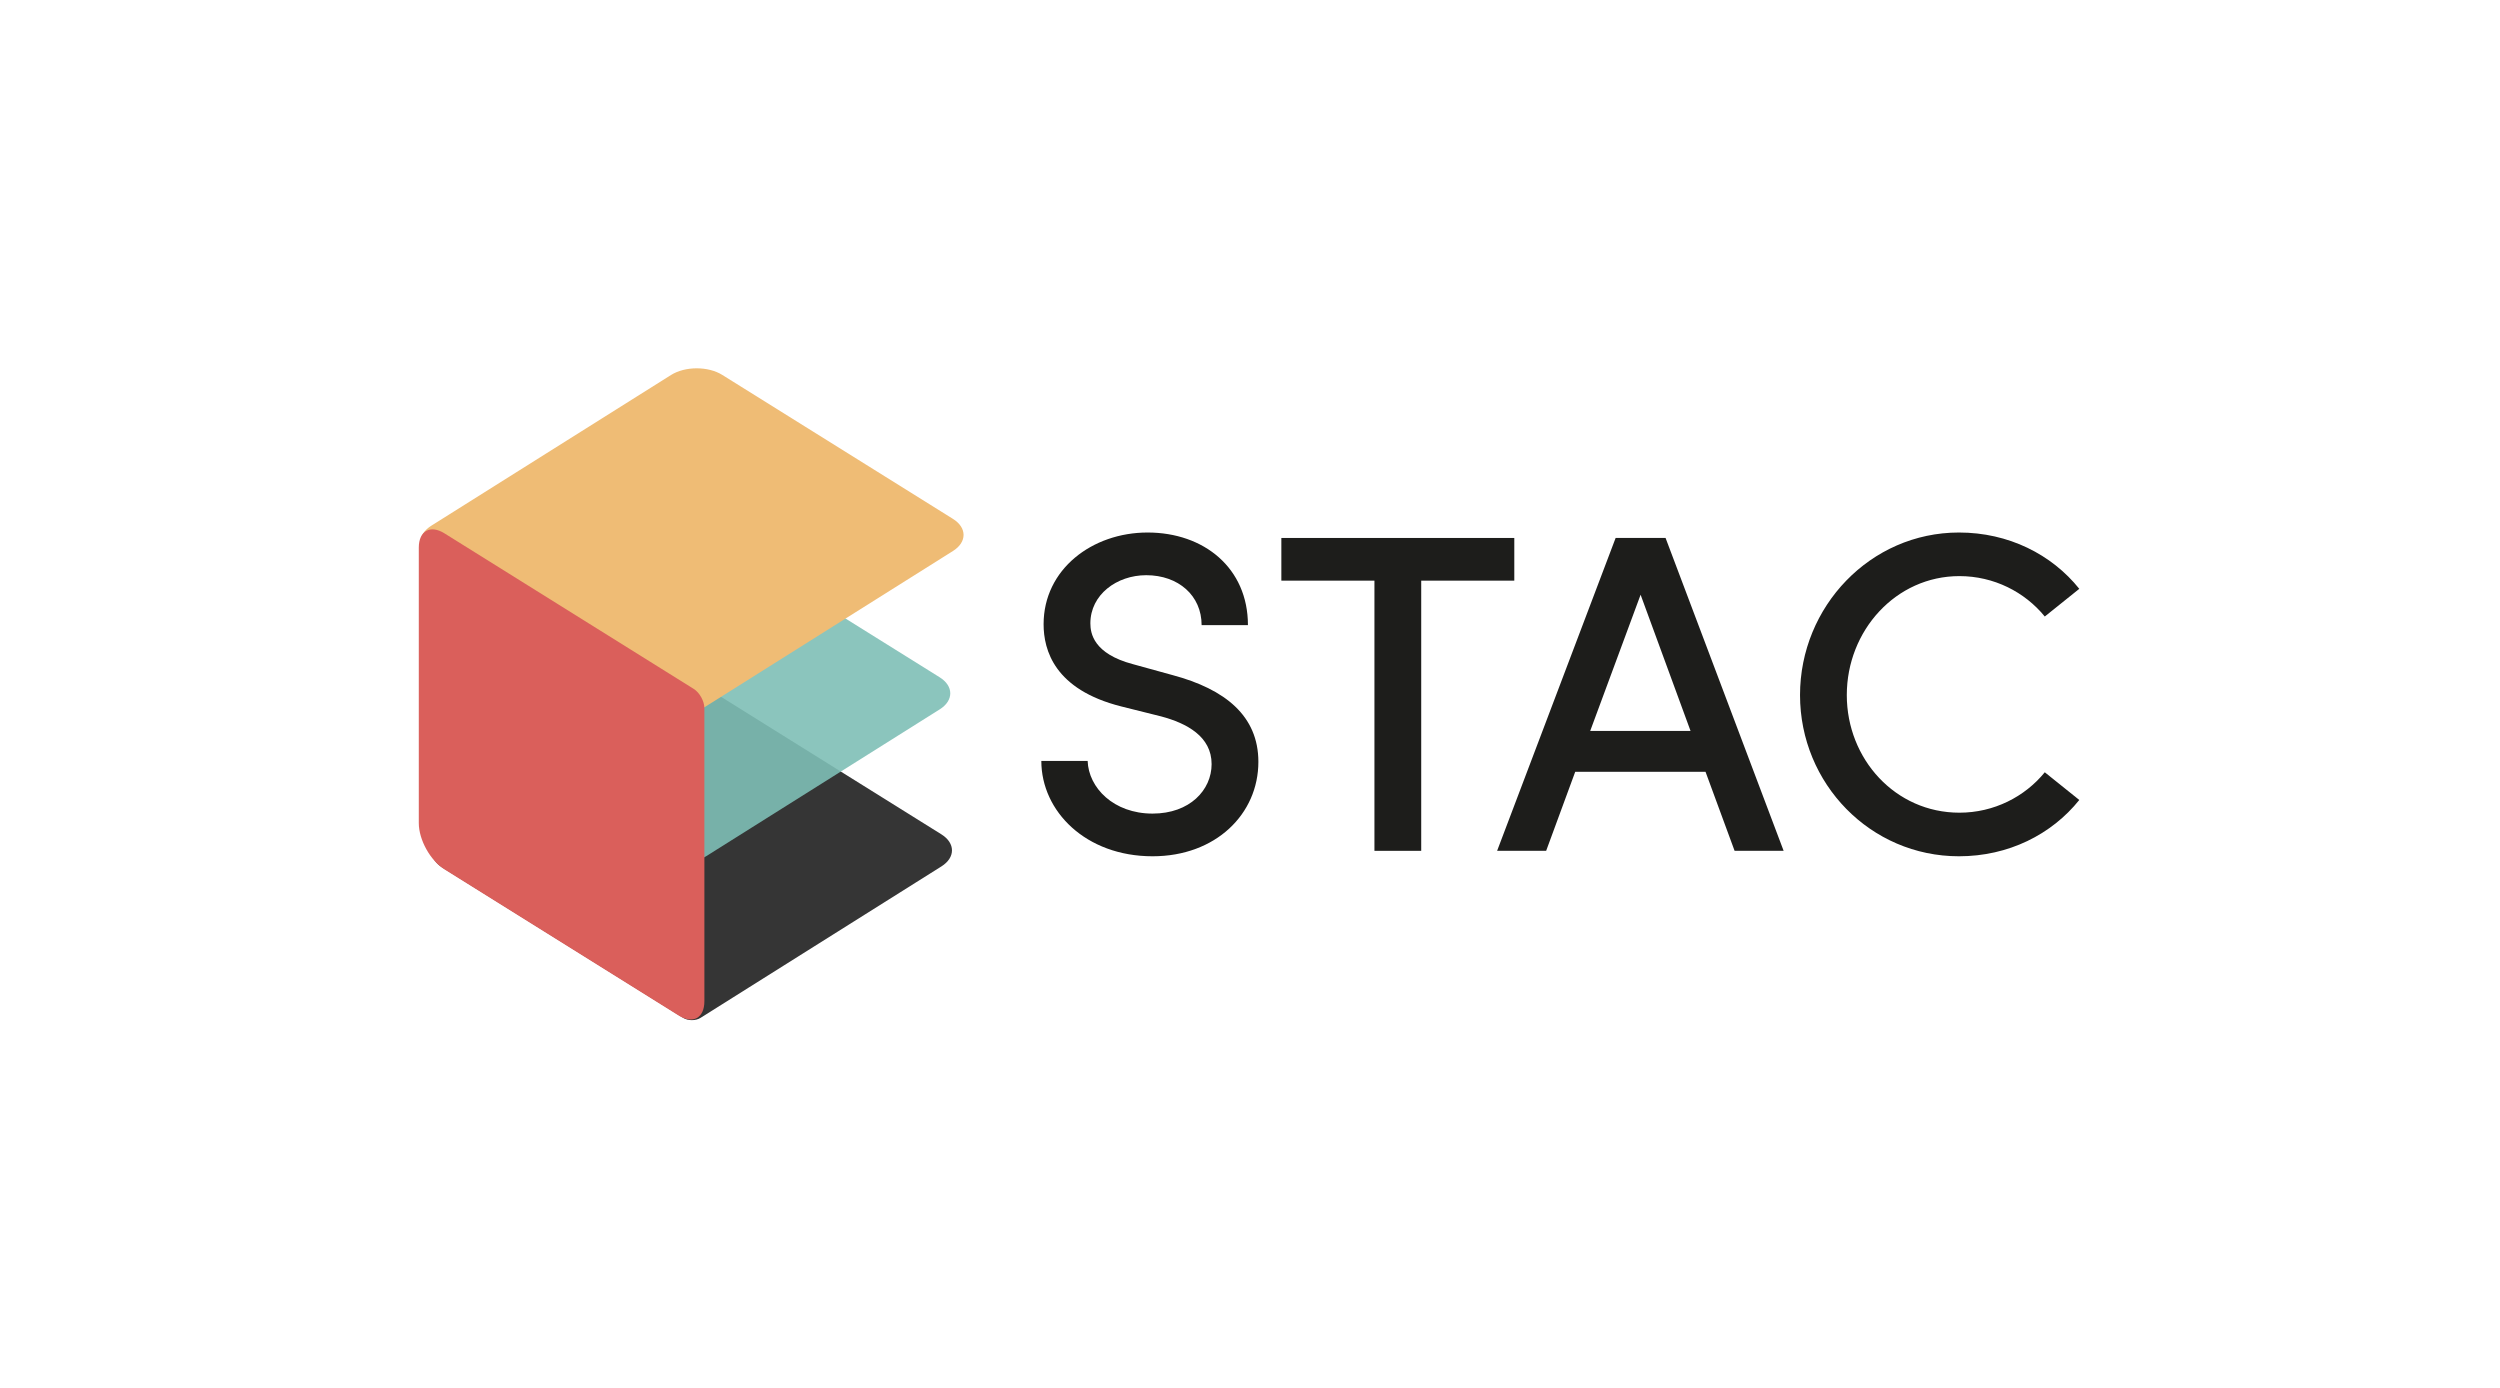
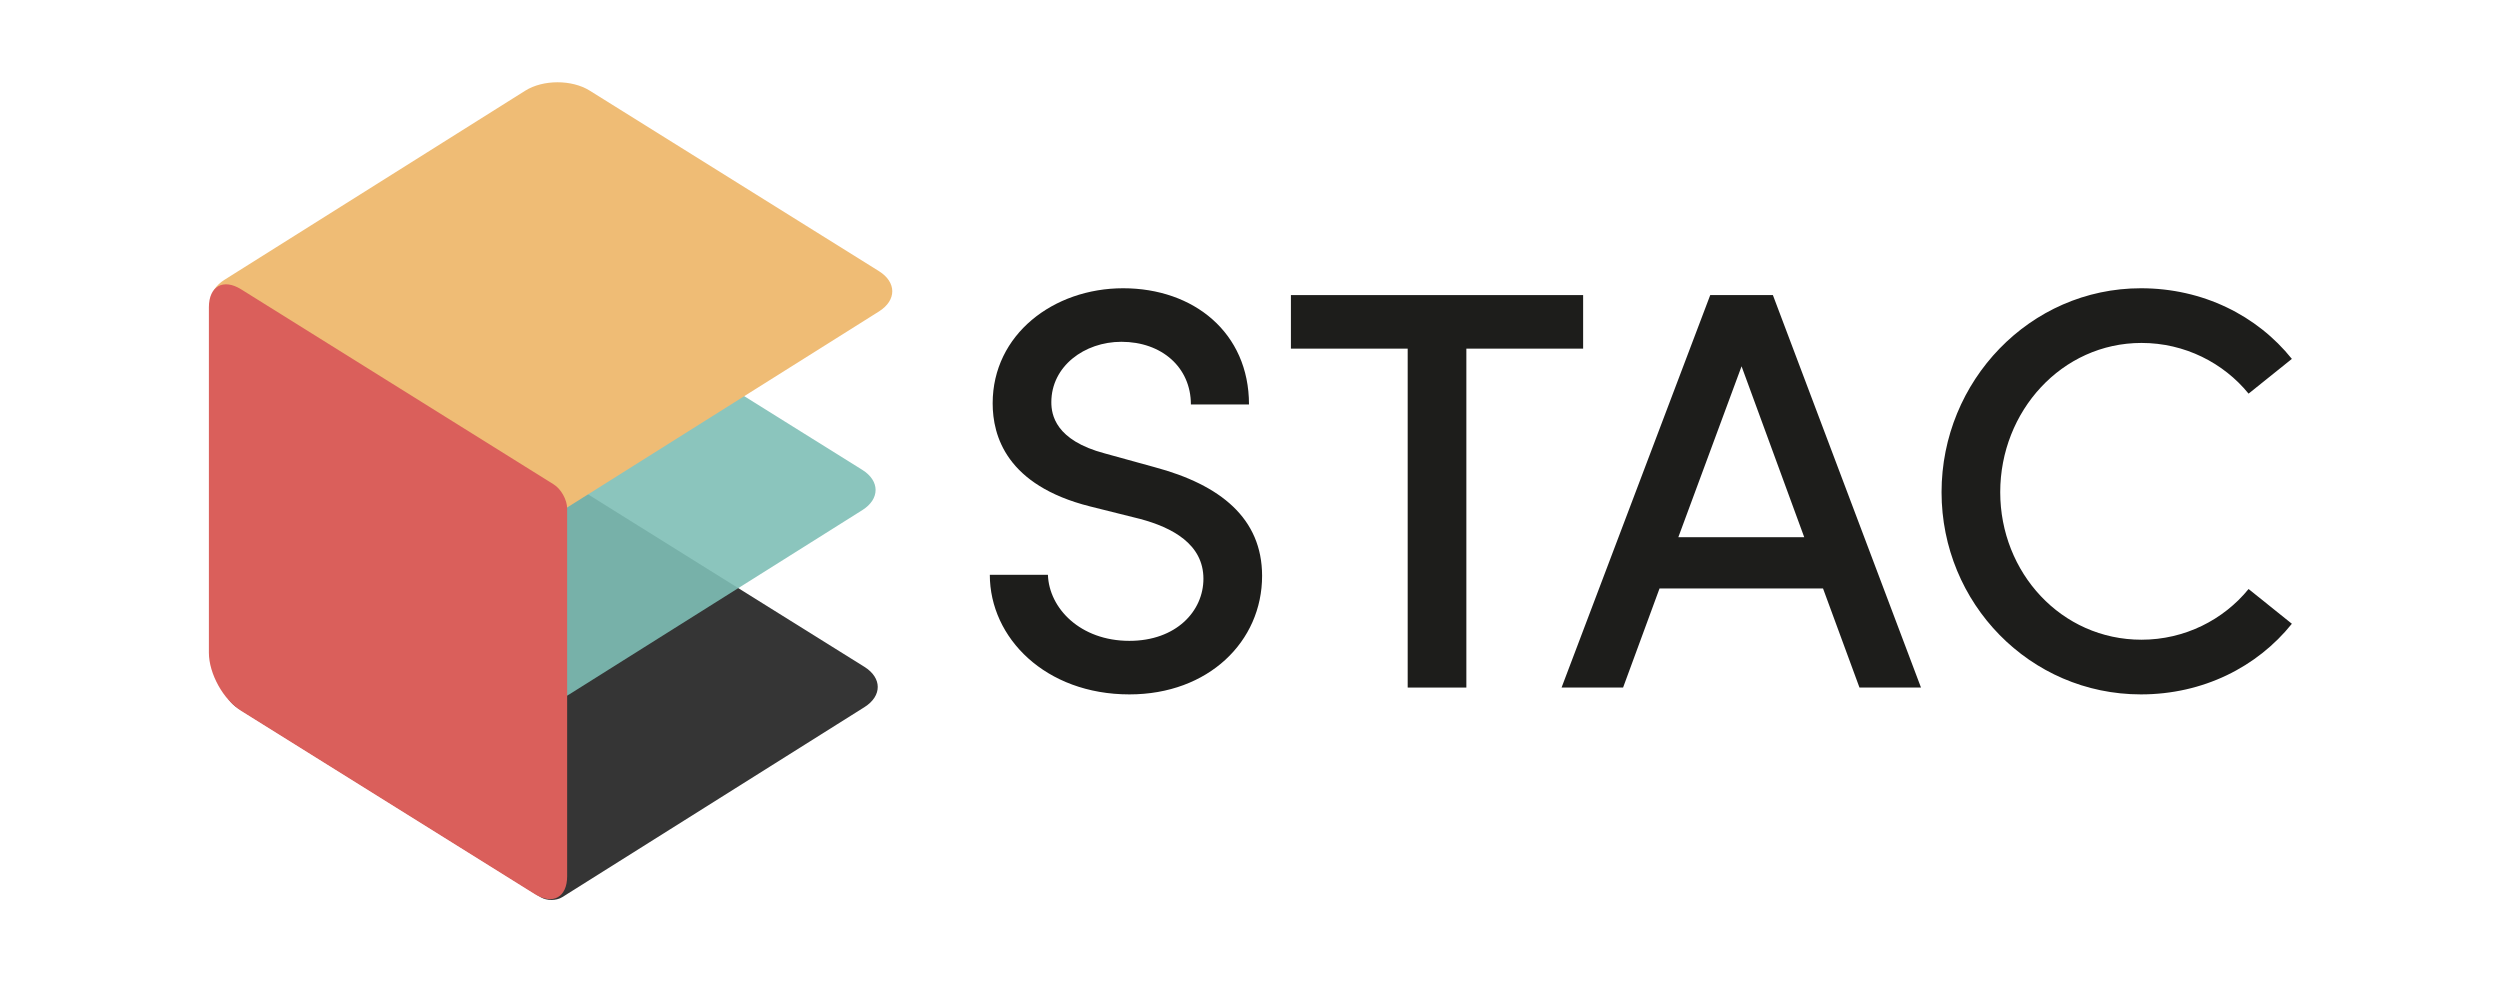
- <svg xmlns="http://www.w3.org/2000/svg" width="991" height="550" viewBox="0 0 991 550" fill="none">
+ <svg xmlns="http://www.w3.org/2000/svg" width="790" height="310" viewBox="100 120 790 310" fill="none">
  <path d="M264.134 275.411C269.744 271.884 278.85 271.868 284.473 275.377L373.144 330.715C378.767 334.224 378.776 339.928 373.166 343.456L277.662 403.502C275.792 404.678 272.756 404.683 270.882 403.514L175.424 343.94C169.802 340.431 169.792 334.727 175.403 331.2L264.134 275.411Z" fill="#353535" />
  <path d="M372.467 268.463L288.166 215.853C282.543 212.344 273.437 212.359 267.826 215.887L175.194 274.128C169.584 277.655 169.593 283.36 175.216 286.868L259.517 339.479C265.139 342.988 274.245 342.973 279.856 339.445L372.488 281.204C378.099 277.676 378.089 271.972 372.467 268.463Z" fill="#7FBFB6" fill-opacity="0.9" />
  <path d="M265.98 148.656C271.591 145.129 280.697 145.113 286.319 148.622L377.737 205.674C383.359 209.183 383.369 214.887 377.758 218.415L272.56 284.556L170.962 221.151C165.34 217.642 165.33 211.938 170.941 208.411L265.98 148.656Z" fill="#EFBC75" />
  <path d="M166.009 217.068C166.009 210.441 170.567 207.913 176.189 211.421L274.977 273.073C277.319 274.535 279.218 277.958 279.218 280.72V396.913C279.218 403.54 274.661 406.068 269.038 402.559L176.189 344.614C170.567 341.105 166.009 332.888 166.009 326.261V217.068Z" fill="#DA5F5B" />
  <path d="M456.882 339.429C430.422 339.429 412.782 321.609 412.782 301.629H431.142C431.502 312.249 441.402 322.509 456.882 322.509C471.642 322.509 480.282 313.149 480.282 302.889C480.282 291.909 470.382 286.689 460.302 283.989L444.462 280.029C418.002 273.369 413.682 257.709 413.682 247.449C413.682 225.669 432.942 211.089 454.902 211.089C477.222 211.089 494.682 225.129 494.682 247.809H476.322C476.322 236.109 467.142 228.009 454.362 228.009C442.662 228.009 432.222 235.749 432.222 247.089C432.222 251.049 433.482 259.149 449.142 263.289L464.802 267.609C485.682 273.189 498.822 283.809 498.822 301.989C498.822 322.689 481.902 339.429 456.882 339.429Z" fill="#1D1D1B" />
  <path d="M507.929 213.249H600.269V230.169H563.369V337.269H544.829V230.169H507.929V213.249Z" fill="#1D1D1B" />
  <path d="M707.034 337.269H687.594L676.074 305.949H624.414L612.894 337.269H593.454L640.434 213.249H660.234L707.034 337.269ZM650.334 235.749L630.354 289.749H670.134L650.334 235.749Z" fill="#1D1D1B" />
  <path d="M776.531 339.429C741.431 339.429 713.531 310.629 713.531 275.529C713.531 240.429 741.431 211.089 776.531 211.089C796.151 211.089 813.251 219.729 824.231 233.409L810.551 244.389C802.631 234.669 790.391 228.369 776.711 228.369C751.511 228.369 732.071 249.969 732.071 275.529C732.071 300.909 751.331 322.149 776.711 322.149C790.391 322.149 802.631 315.849 810.551 306.129L824.231 317.109C813.251 330.789 796.151 339.429 776.531 339.429Z" fill="#1D1D1B" />
</svg>
